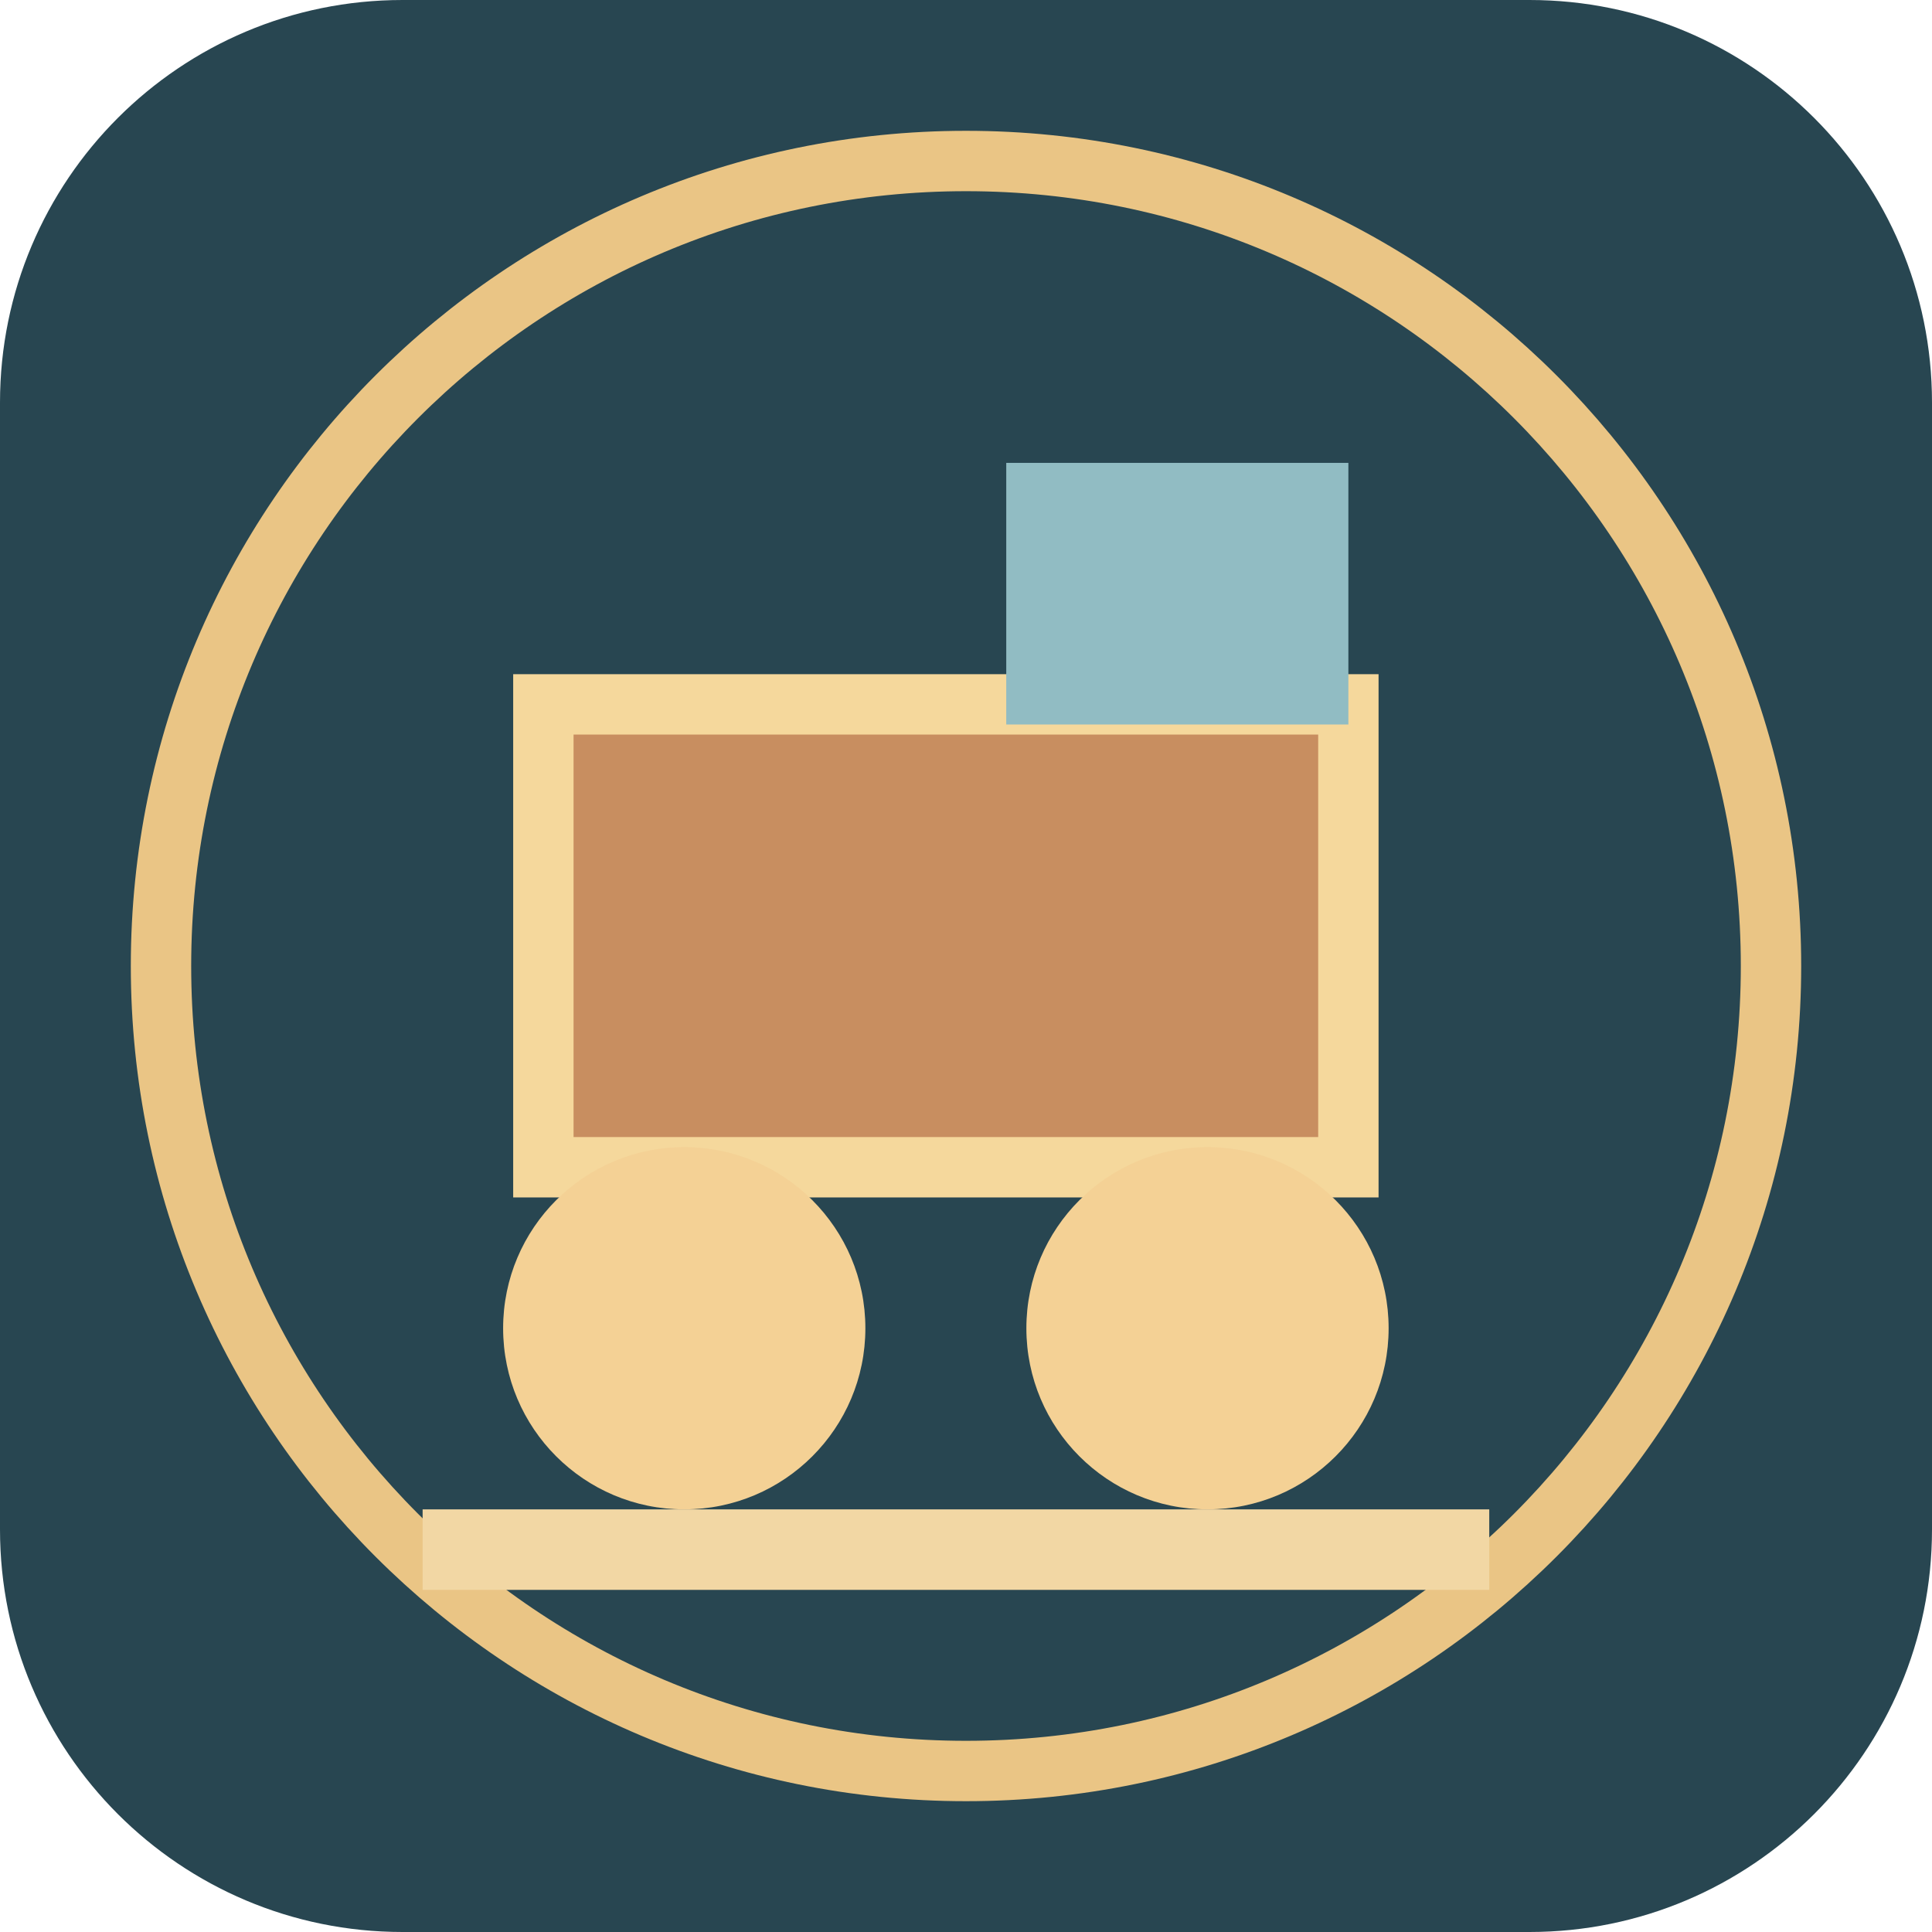
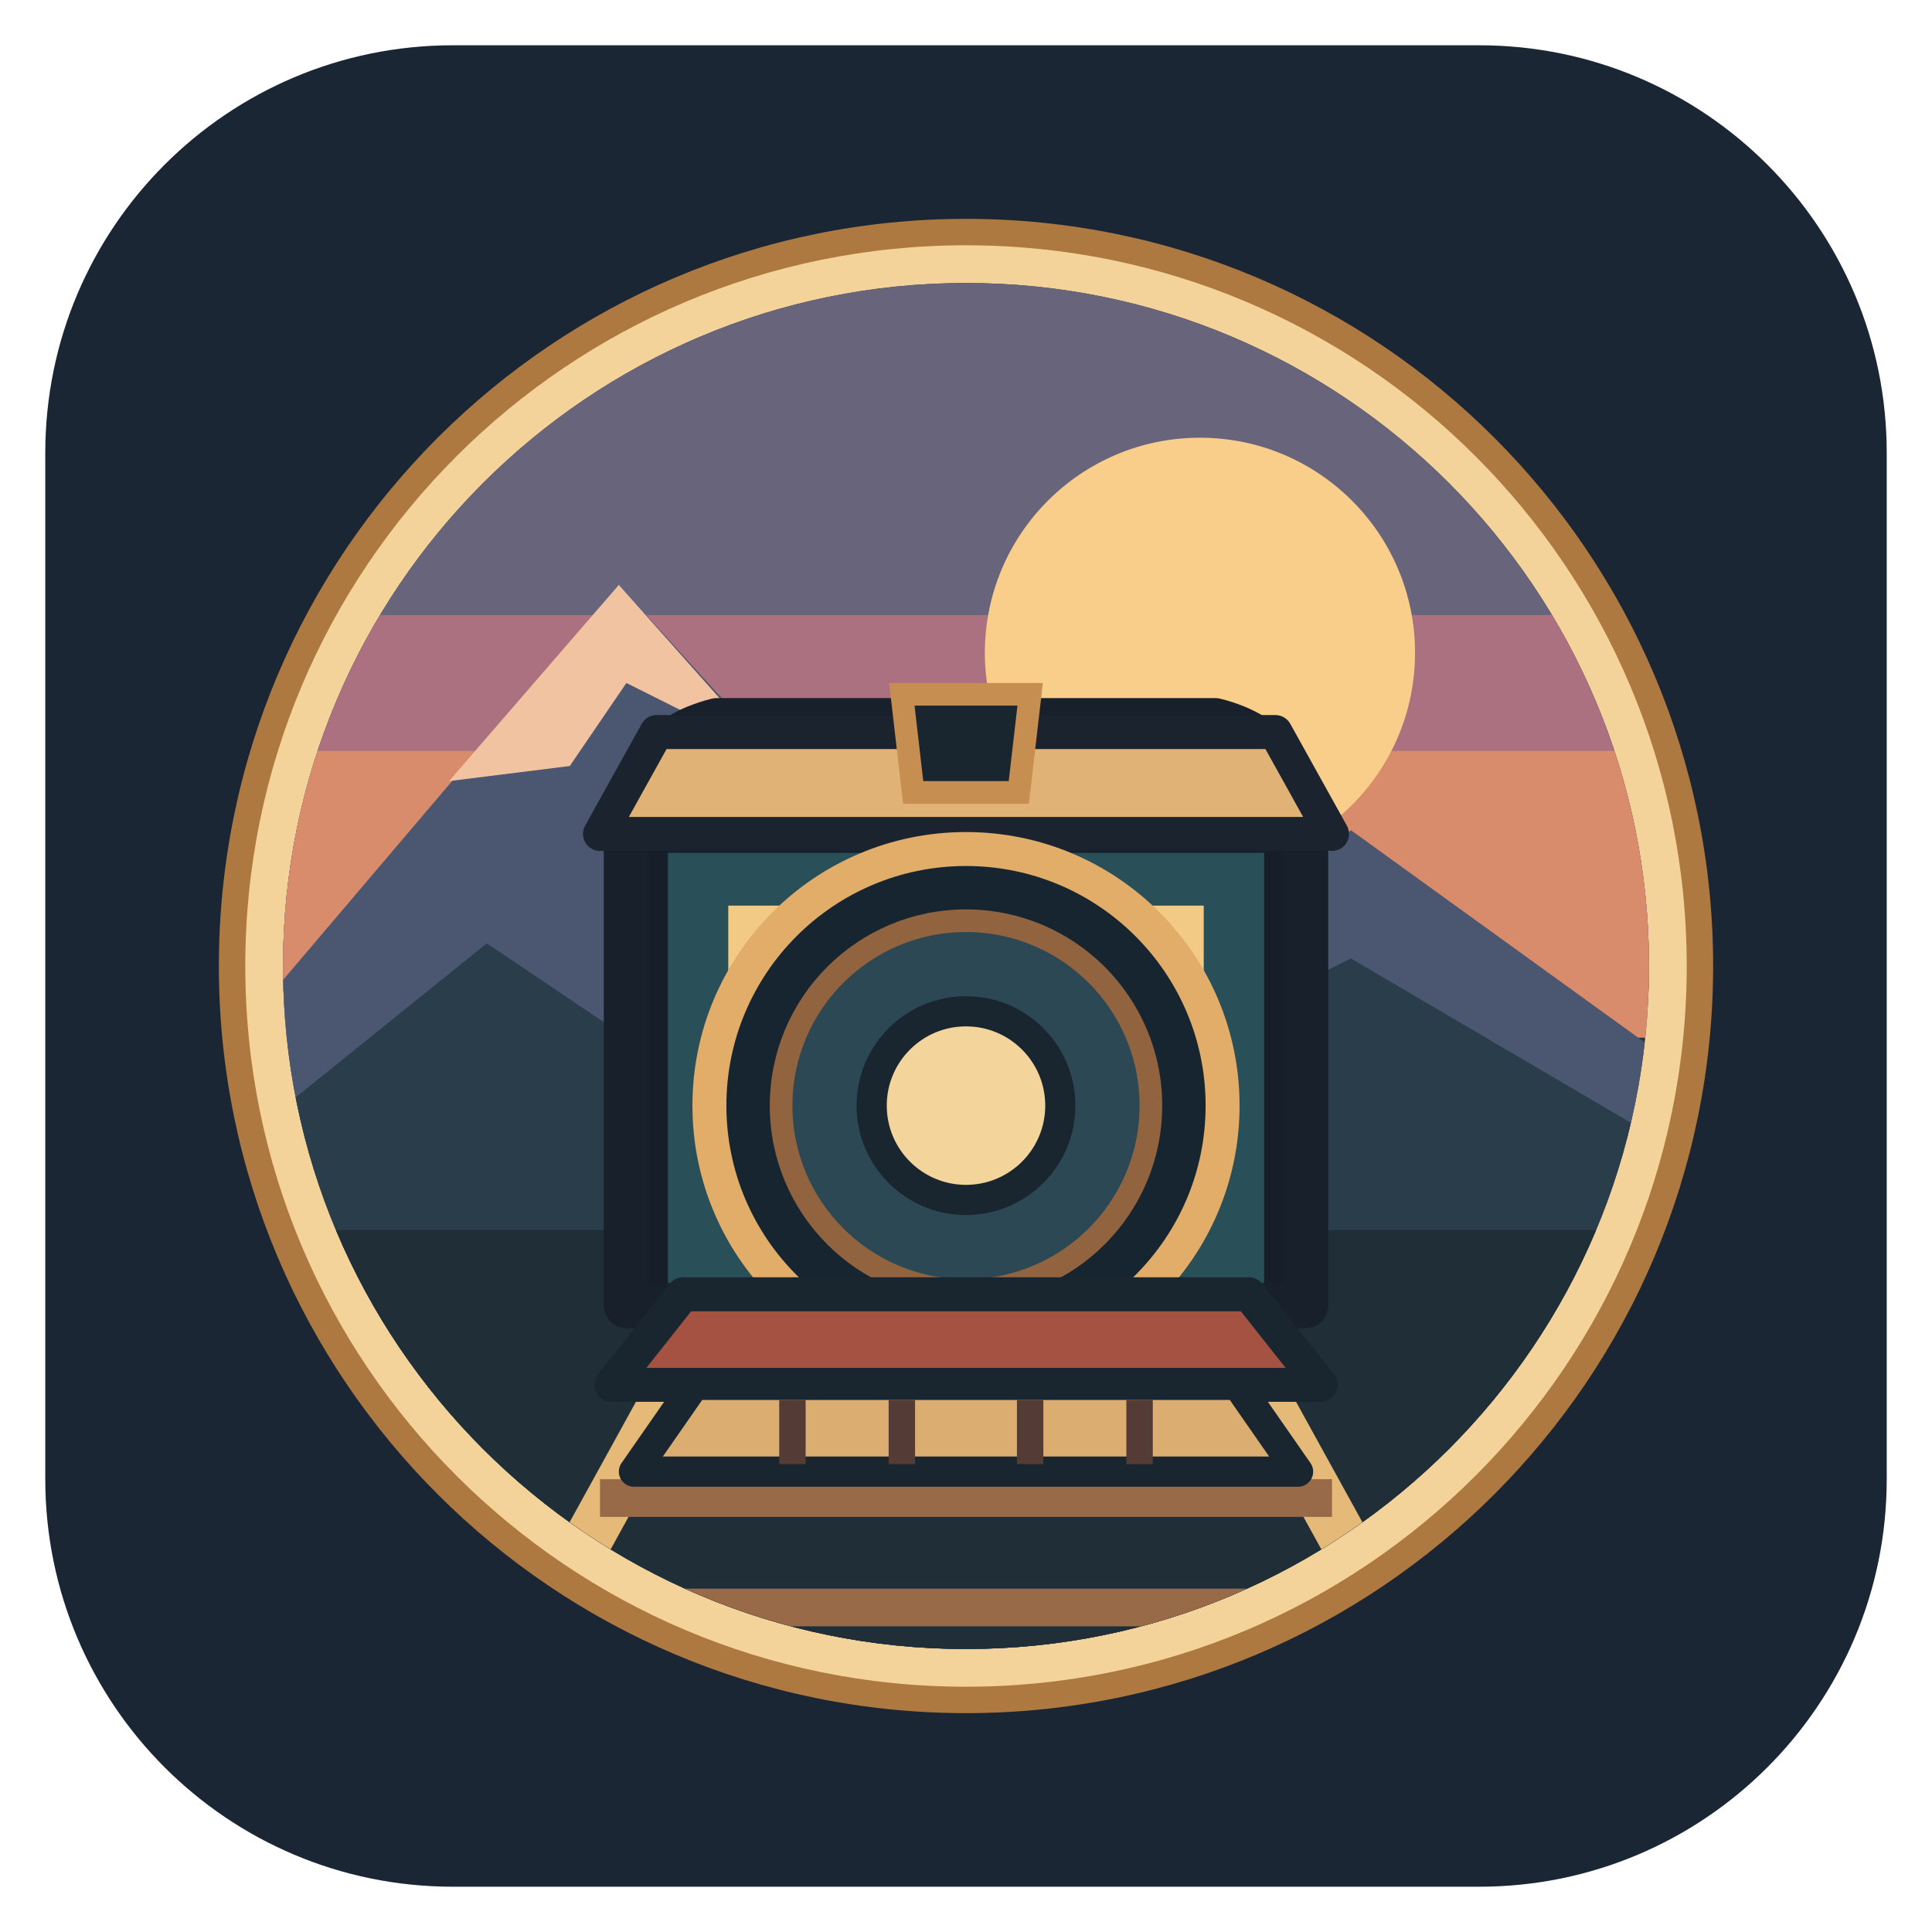
- <svg xmlns="http://www.w3.org/2000/svg" viewBox="0 0 96 96">
-   <rect width="96" height="96" rx="20" fill="#284651" />
-   <circle cx="48" cy="48" r="40" fill="none" stroke="#eac585" stroke-width="3" />
-   <path d="M27 35H67V58H27z" fill="#c88e60" stroke="#f5d89c" stroke-width="3" />
-   <path d="M50 23H67V36H50z" fill="#91bcc3" />
-   <circle cx="34" cy="66" r="9" fill="#f4d195" />
-   <circle cx="60" cy="66" r="9" fill="#f4d195" />
-   <path d="M21 77H74" stroke="#f2d7a4" stroke-width="4" />
+ <svg xmlns="http://www.w3.org/2000/svg" viewBox="0 0 512 512">
+   <rect x="12" y="12" width="488" height="488" rx="108" fill="#1b2634" />
+   <defs>
+     <clipPath id="roundel">
+       <circle cx="256" cy="256" r="181" />
+     </clipPath>
+   </defs>
+   <circle cx="256" cy="256" r="198" fill="#ad7941" />
+   <circle cx="256" cy="256" r="191" fill="#f4d39b" />
+   <circle cx="256" cy="256" r="181" fill="#283449" />
+   <g clip-path="url(#roundel)">
+     <path d="M70 75H442V264H70Z" fill="#68647b" />
+     <path d="M70 163H442V264H70Z" fill="#ac7180" />
+     <path d="M70 199H442V275H70Z" fill="#d88c6c" />
+     <circle cx="318" cy="173" r="57" fill="#f8ce8a" />
+     <path d="M62 275L164 155 214 210 249 186 315 261 358 220 448 285V442H62Z" fill="#4b5770" />
+     <path d="M119 207L164 155 204 200 166 181 151 203Z" fill="#f1c3a1" />
+     <path d="M62 304L129 250 181 285 245 244 302 282 358 254 450 308V442H62Z" fill="#293d4a" />
+     <path d="M65 326H447V442H65Z" fill="#202f37" />
+     <path d="M190 346L136 444M322 346L376 444" stroke="#e5b977" stroke-width="13" />
+     <path d="M159 397H353M143 426H369" stroke="#996a48" stroke-width="10" />
+   </g>
+   <path d="M166 225Q166 197 190 191H322Q346 197 346 225V346H166Z" fill="#151e29" stroke="#17202b" stroke-width="12" stroke-linejoin="round" />
+   <path d="M159 221L174 194H338L353 221Z" fill="#e1b276" stroke="#1a232e" stroke-width="9" stroke-linejoin="round" />
+   <path d="M177 226H335V340H177Z" fill="#294f59" />
+   <path d="M193 240H222V268H193ZM290 240H319V268H290Z" fill="#f2ca85" />
+   <path d="M239 184H273L270 210H242Z" fill="#192630" stroke="#c78e52" stroke-width="6" />
+   <circle cx="256" cy="293" r="68" fill="#172530" stroke="#e2ad69" stroke-width="9" />
+   <circle cx="256" cy="293" r="49" fill="#2b4854" stroke="#91633f" stroke-width="6" />
+   <circle cx="256" cy="293" r="25" fill="#f3d49b" stroke="#192630" stroke-width="8" />
+   <path d="M181 343H331L350 367H162Z" fill="#a65243" stroke="#192630" stroke-width="9" stroke-linejoin="round" />
+   <path d="M184 367H328L344 390H168Z" fill="#dbad70" stroke="#192630" stroke-width="8" stroke-linejoin="round" />
+   <path d="M210 371V388M239 371V388M273 371V388M302 371V388" stroke="#543b35" stroke-width="7" />
</svg>
